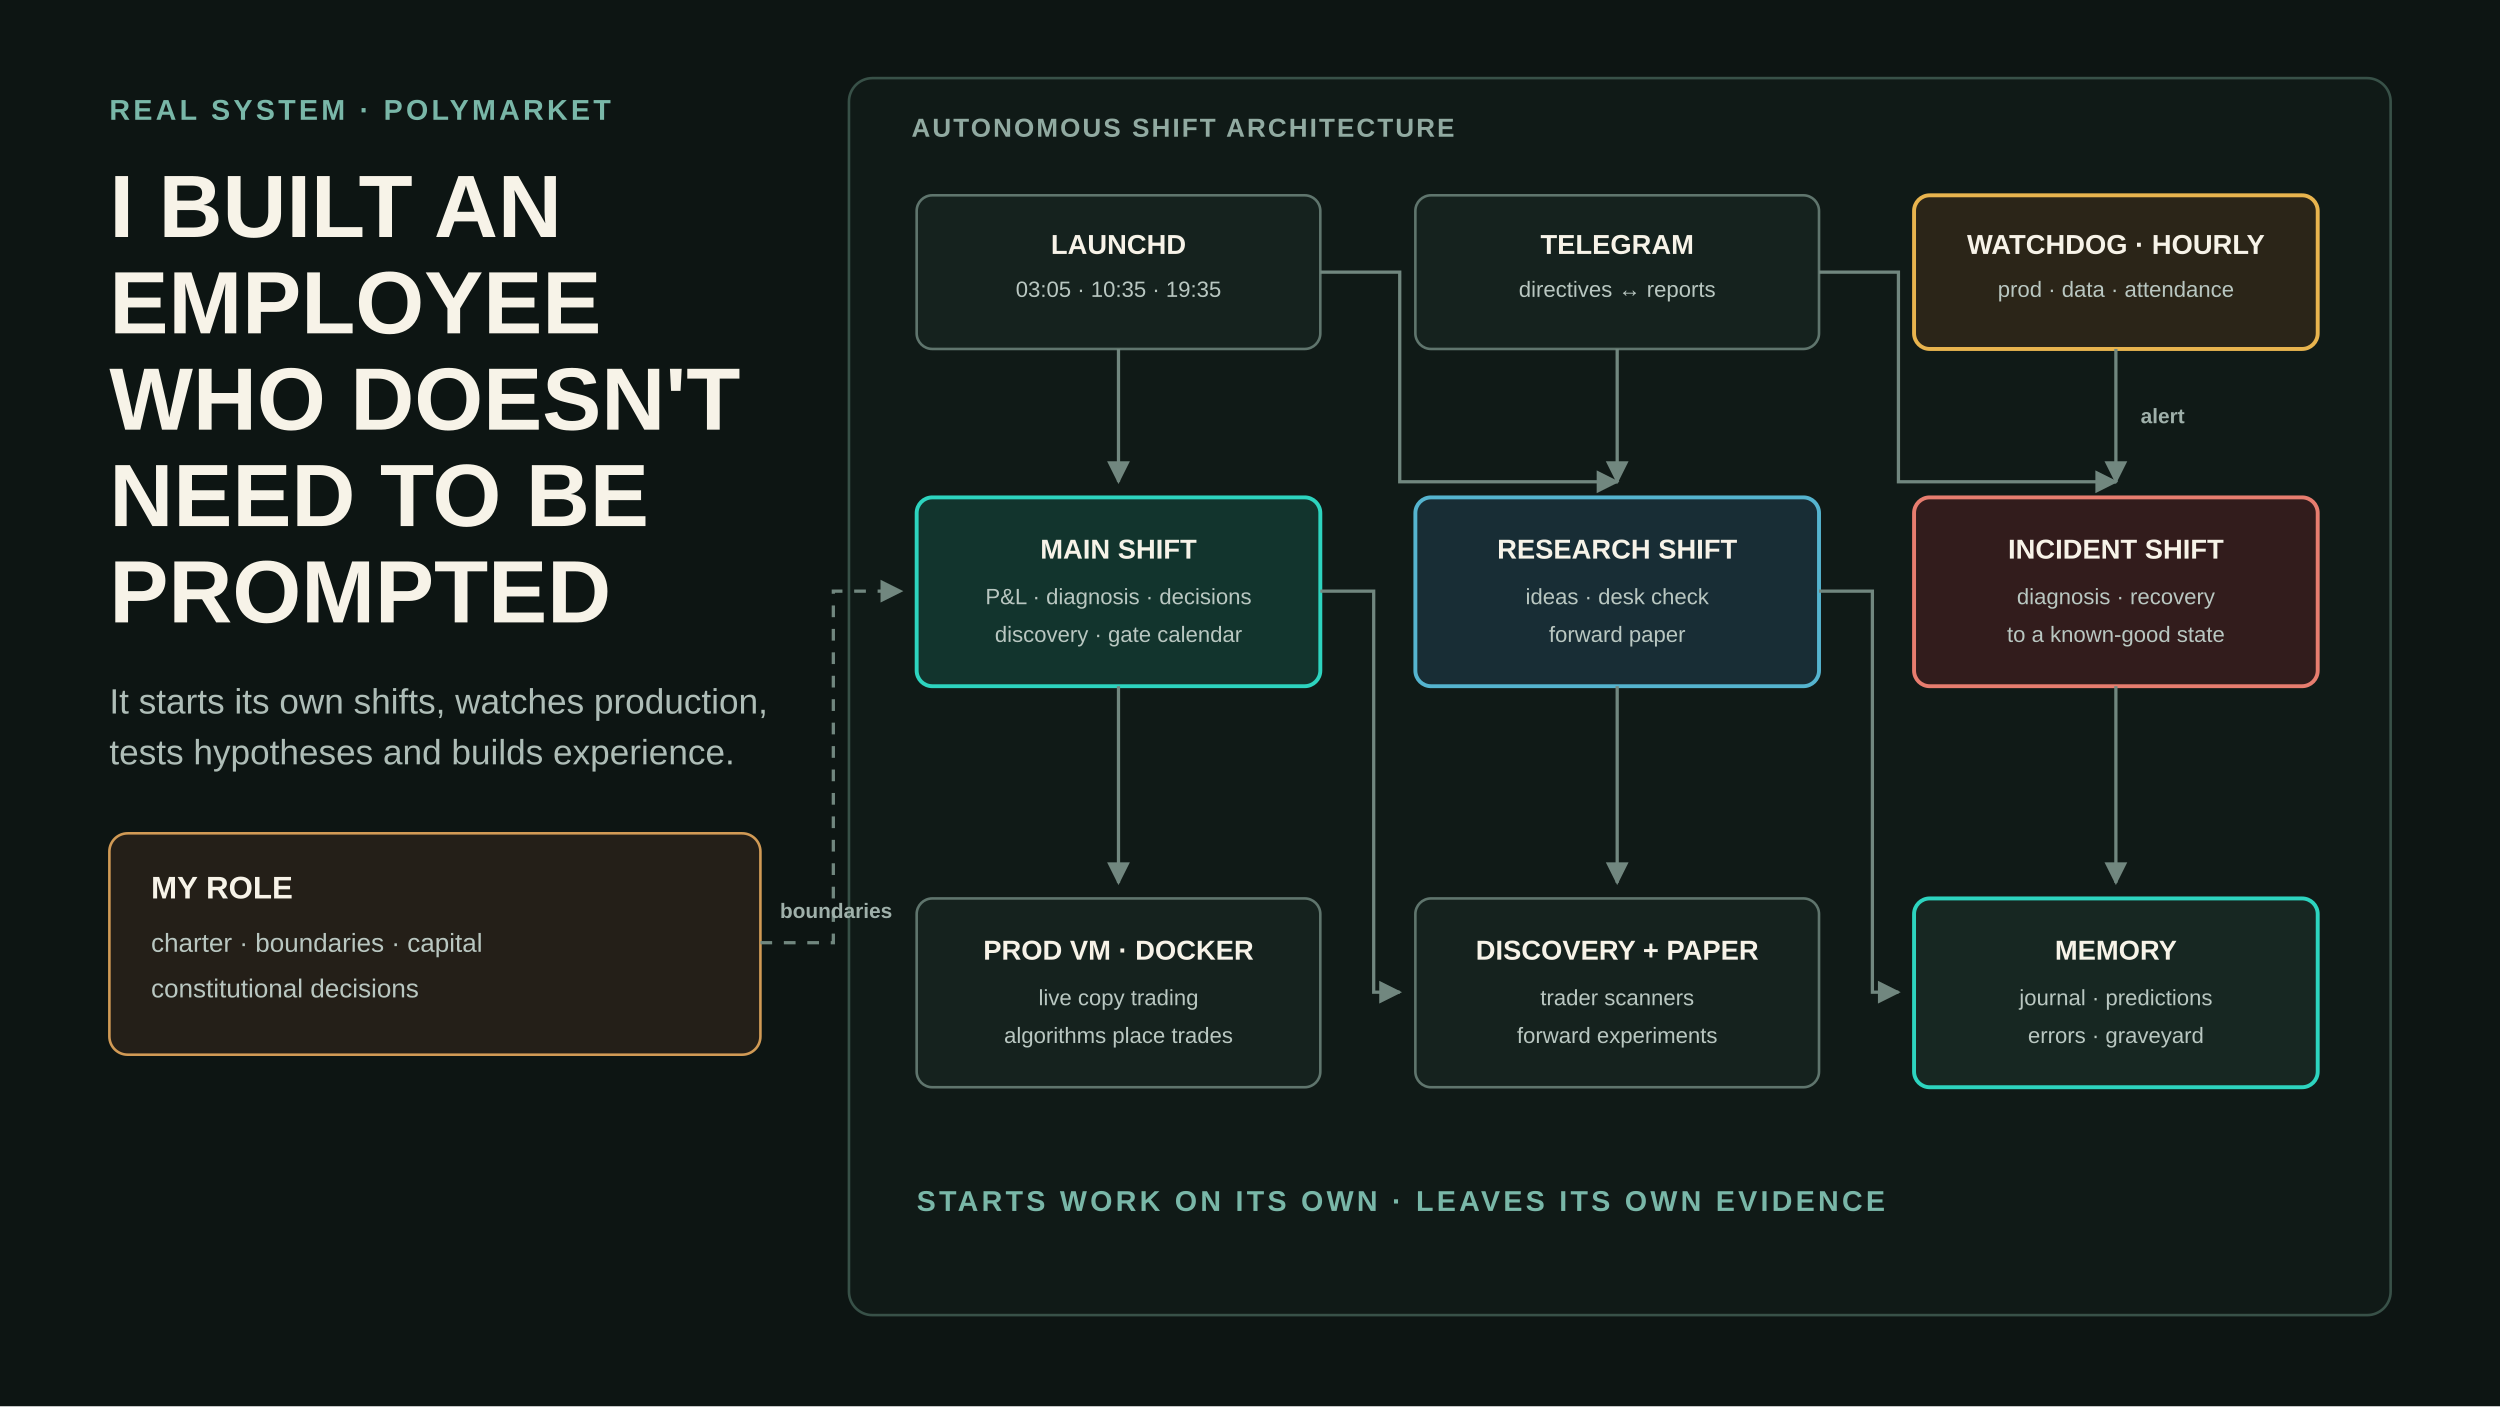
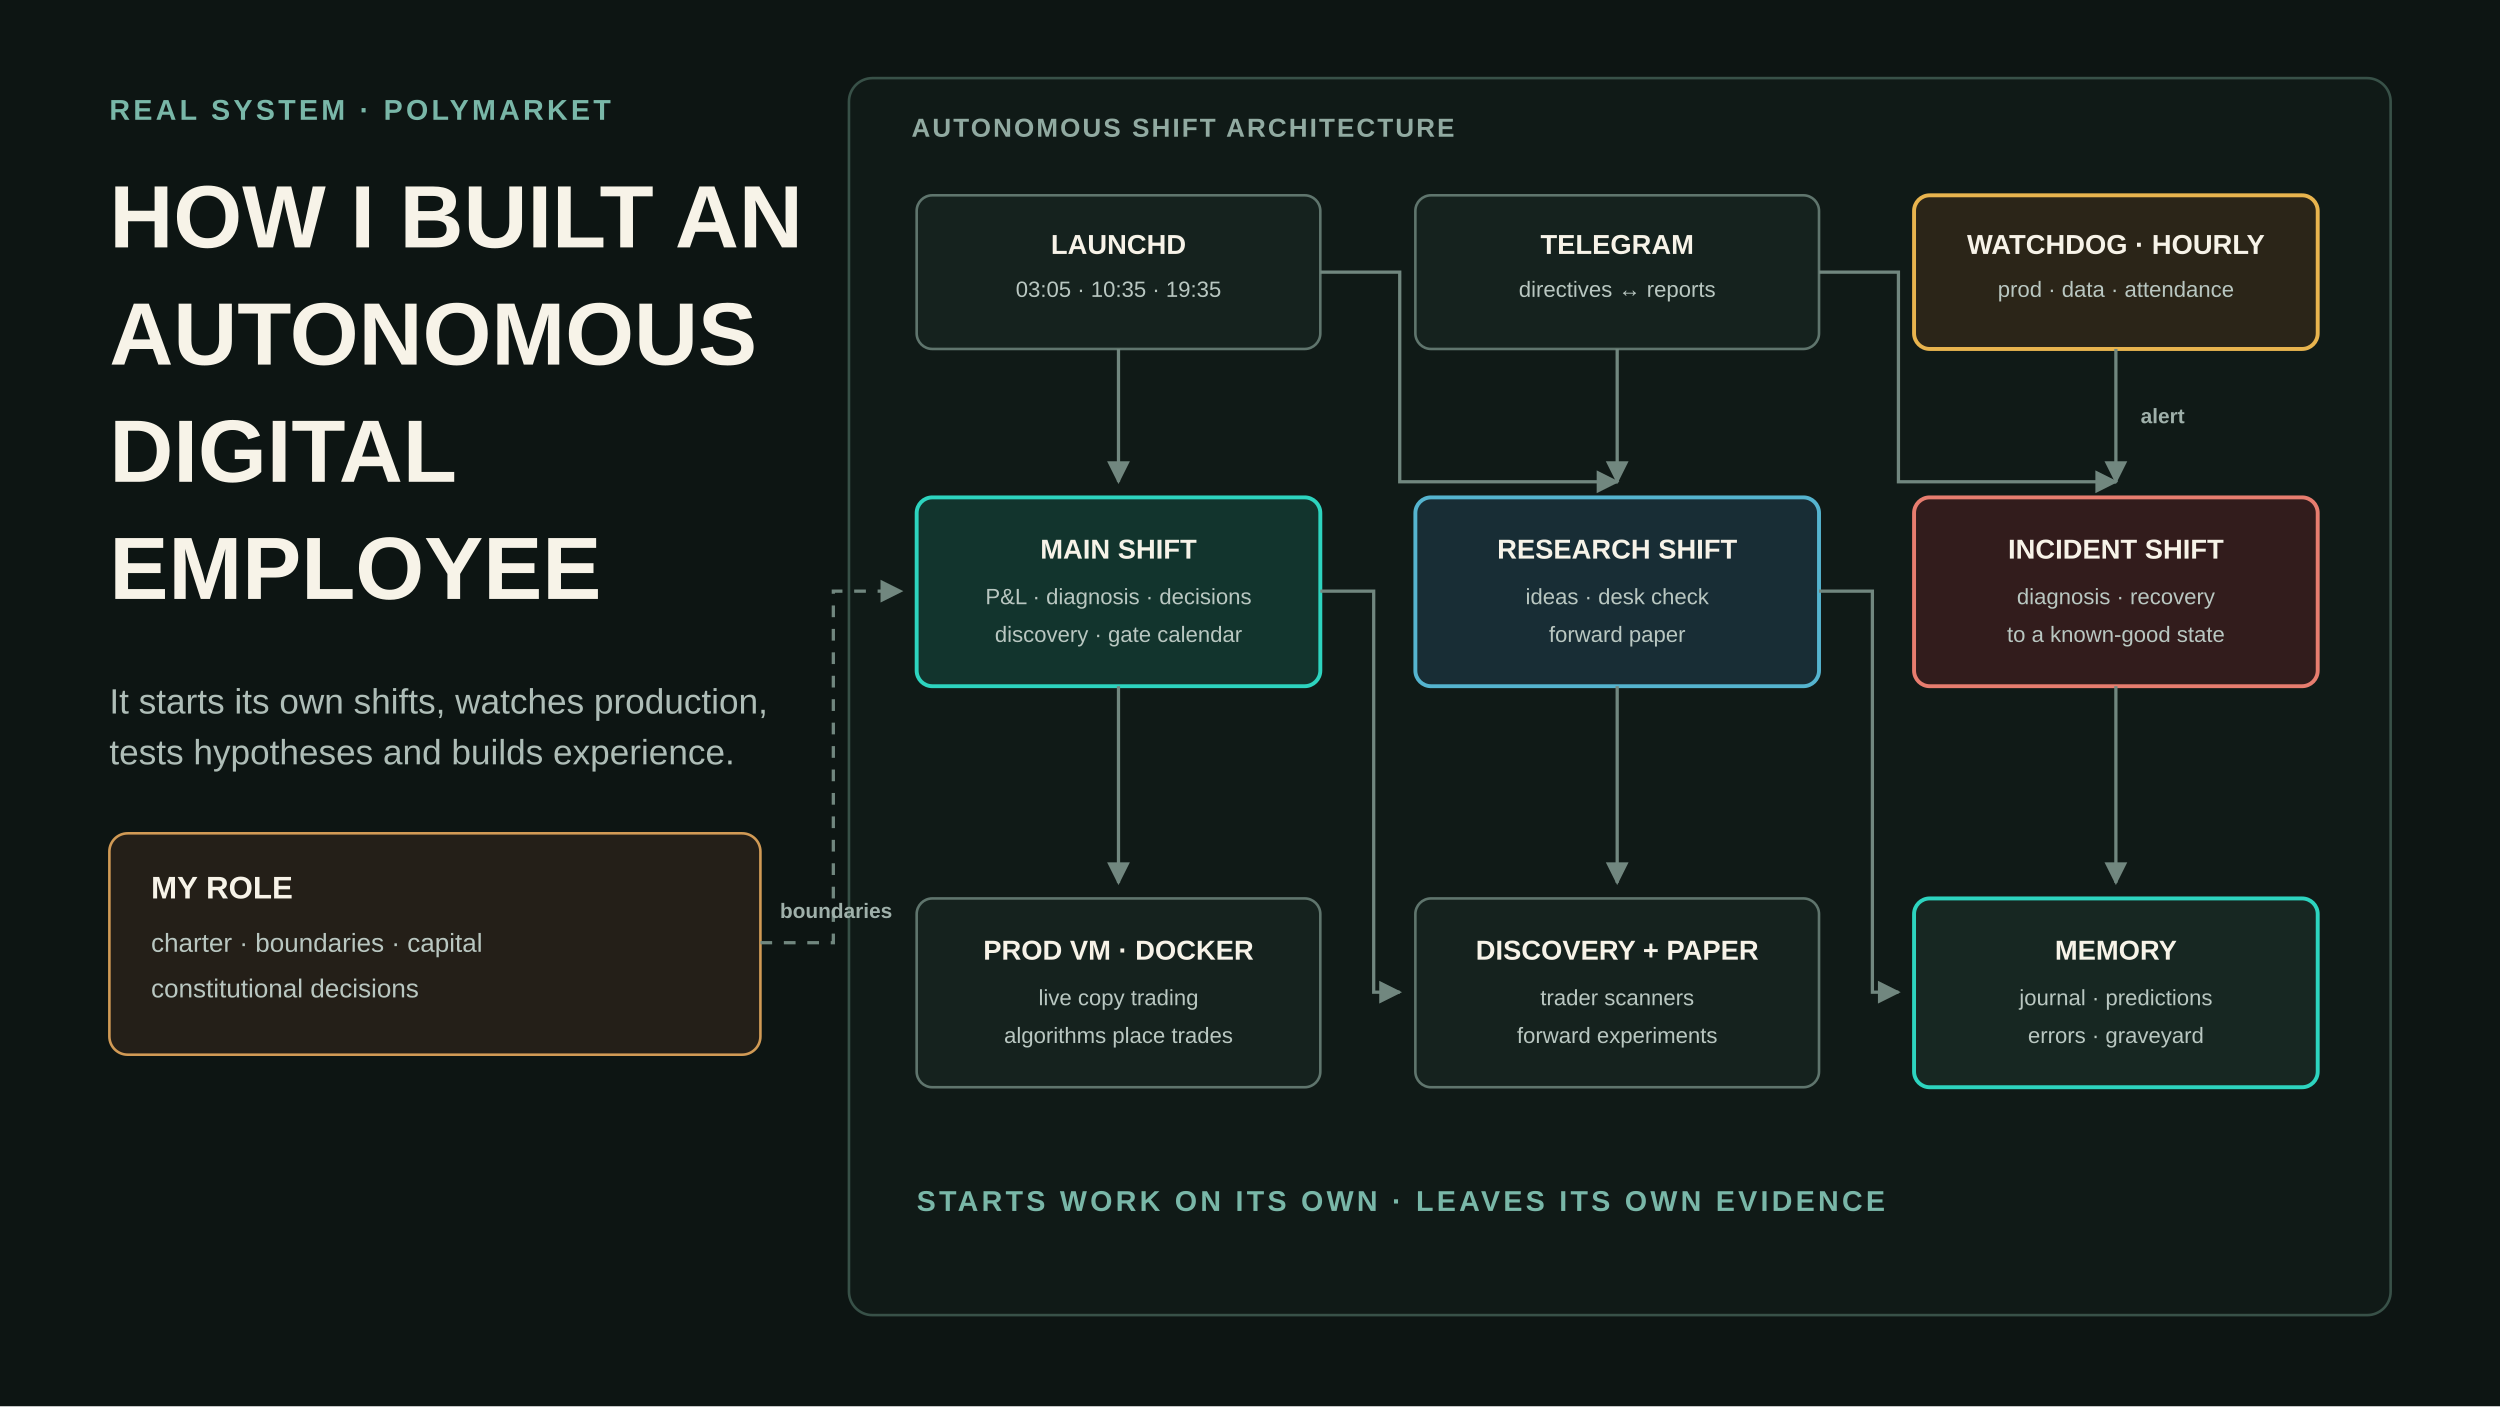
<svg xmlns="http://www.w3.org/2000/svg" width="1920" height="1080" viewBox="0 0 1920 1080" role="img" aria-labelledby="title desc">
  <defs>
    <marker id="arrow" viewBox="0 0 10 10" refX="9" refY="5" markerWidth="7" markerHeight="7" orient="auto-start-reverse">
      <path d="M 0 0 L 10 5 L 0 10 z" fill="#71877f" />
    </marker>
    <style>
      .bg { fill: #0d1513; }
      .panel { fill: #101a17; stroke: #385148; stroke-width: 2; }
      .box { fill: #15221e; stroke: #5f756d; stroke-width: 2; }
      .core { fill: #12342d; stroke: #2dd4bf; stroke-width: 3; }
      .research { fill: #182d35; stroke: #55b4cf; stroke-width: 3; }
      .guard { fill: #2b2518; stroke: #e8b44e; stroke-width: 3; }
      .incident { fill: #321c1c; stroke: #e77d6f; stroke-width: 3; }
      .state { fill: #172722; stroke: #2dd4bf; stroke-width: 3; }
      .owner { fill: #241f18; stroke: #d19a55; stroke-width: 2; }
      .line { fill: none; stroke: #71877f; stroke-width: 2.5; marker-end: url(#arrow); }
      .dash { fill: none; stroke: #71877f; stroke-width: 2.5; stroke-dasharray: 9 9; marker-end: url(#arrow); }
      .kicker { fill: #79b7a8; font: 700 22px Arial, Helvetica, sans-serif; letter-spacing: 2.5px; }
      .headline { fill: #f7f3e8; font: 800 68px Arial, Helvetica, sans-serif; }
      .subhead { fill: #aebdb7; font: 400 27px Arial, Helvetica, sans-serif; }
      .note { fill: #f7f3e8; font: 700 24px Arial, Helvetica, sans-serif; }
      .note2 { fill: #b9c7c1; font: 400 20px Arial, Helvetica, sans-serif; }
      .panel-title { fill: #91aaa1; font: 700 20px Arial, Helvetica, sans-serif; letter-spacing: 1.6px; }
      .label { fill: #f7f3e8; font: 700 21px Arial, Helvetica, sans-serif; text-anchor: middle; }
      .small { fill: #b9c7c1; font: 400 17px Arial, Helvetica, sans-serif; text-anchor: middle; }
      .edge-label { fill: #9fb0aa; font: 600 16px Arial, Helvetica, sans-serif; }
    </style>
  </defs>
  <rect class="bg" width="1920" height="1080" />
  <text class="kicker" x="84" y="92">REAL SYSTEM · POLYMARKET</text>
-   <text class="headline" x="84" y="182">I BUILT AN</text>
-   <text class="headline" x="84" y="256">EMPLOYEE</text>
-   <text class="headline" x="84" y="330">WHO DOESN'T</text>
-   <text class="headline" x="84" y="404">NEED TO BE</text>
-   <text class="headline" x="84" y="478">PROMPTED</text>
+   <text class="headline" x="84" y="190">HOW I BUILT AN</text>
+   <text class="headline" x="84" y="280">AUTONOMOUS</text>
+   <text class="headline" x="84" y="370">DIGITAL</text>
+   <text class="headline" x="84" y="460">EMPLOYEE</text>
  <text class="subhead" x="84" y="548">It starts its own shifts, watches production,</text>
  <text class="subhead" x="84" y="587">tests hypotheses and builds experience.</text>
  <rect class="owner" x="84" y="640" width="500" height="170" rx="14" />
  <text class="note" x="116" y="690">MY ROLE</text>
  <text class="note2" x="116" y="731">charter · boundaries · capital</text>
  <text class="note2" x="116" y="766">constitutional decisions</text>
  <rect class="panel" x="652" y="60" width="1184" height="950" rx="18" />
  <text class="panel-title" x="700" y="105">AUTONOMOUS SHIFT ARCHITECTURE</text>
  <rect class="box" x="704" y="150" width="310" height="118" rx="12" />
  <text class="label" x="859" y="195">LAUNCHD</text>
  <text class="small" x="859" y="228">03:05 · 10:35 · 19:35</text>
  <rect class="box" x="1087" y="150" width="310" height="118" rx="12" />
  <text class="label" x="1242" y="195">TELEGRAM</text>
  <text class="small" x="1242" y="228">directives ↔ reports</text>
  <rect class="guard" x="1470" y="150" width="310" height="118" rx="12" />
  <text class="label" x="1625" y="195">WATCHDOG · HOURLY</text>
  <text class="small" x="1625" y="228">prod · data · attendance</text>
  <rect class="core" x="704" y="382" width="310" height="145" rx="12" />
  <text class="label" x="859" y="429">MAIN SHIFT</text>
  <text class="small" x="859" y="464">P&amp;L · diagnosis · decisions</text>
  <text class="small" x="859" y="493">discovery · gate calendar</text>
  <rect class="research" x="1087" y="382" width="310" height="145" rx="12" />
  <text class="label" x="1242" y="429">RESEARCH SHIFT</text>
  <text class="small" x="1242" y="464">ideas · desk check</text>
  <text class="small" x="1242" y="493">forward paper</text>
  <rect class="incident" x="1470" y="382" width="310" height="145" rx="12" />
  <text class="label" x="1625" y="429">INCIDENT SHIFT</text>
  <text class="small" x="1625" y="464">diagnosis · recovery</text>
  <text class="small" x="1625" y="493">to a known-good state</text>
  <rect class="box" x="704" y="690" width="310" height="145" rx="12" />
  <text class="label" x="859" y="737">PROD VM · DOCKER</text>
  <text class="small" x="859" y="772">live copy trading</text>
  <text class="small" x="859" y="801">algorithms place trades</text>
  <rect class="box" x="1087" y="690" width="310" height="145" rx="12" />
  <text class="label" x="1242" y="737">DISCOVERY + PAPER</text>
  <text class="small" x="1242" y="772">trader scanners</text>
  <text class="small" x="1242" y="801">forward experiments</text>
  <rect class="state" x="1470" y="690" width="310" height="145" rx="12" />
  <text class="label" x="1625" y="737">MEMORY</text>
  <text class="small" x="1625" y="772">journal · predictions</text>
  <text class="small" x="1625" y="801">errors · graveyard</text>
  <path class="line" d="M 859 268 L 859 370" />
  <path class="line" d="M 1014 209 L 1075 209 L 1075 370 L 1242 370" />
  <path class="line" d="M 1242 268 L 1242 370" />
  <path class="line" d="M 1397 209 L 1458 209 L 1458 370 L 1625 370" />
  <path class="line" d="M 1625 268 L 1625 370" />
  <text class="edge-label" x="1644" y="325">alert</text>
  <path class="line" d="M 859 527 L 859 678" />
  <path class="line" d="M 1014 454 L 1055 454 L 1055 762 L 1075 762" />
  <path class="line" d="M 1242 527 L 1242 678" />
  <path class="line" d="M 1397 454 L 1438 454 L 1438 762 L 1458 762" />
  <path class="line" d="M 1625 527 L 1625 678" />
  <path class="dash" d="M 584 724 L 640 724 L 640 454 L 692 454" />
  <text class="edge-label" x="599" y="705">boundaries</text>
  <text class="kicker" x="704" y="930">STARTS WORK ON ITS OWN · LEAVES ITS OWN EVIDENCE</text>
</svg>
